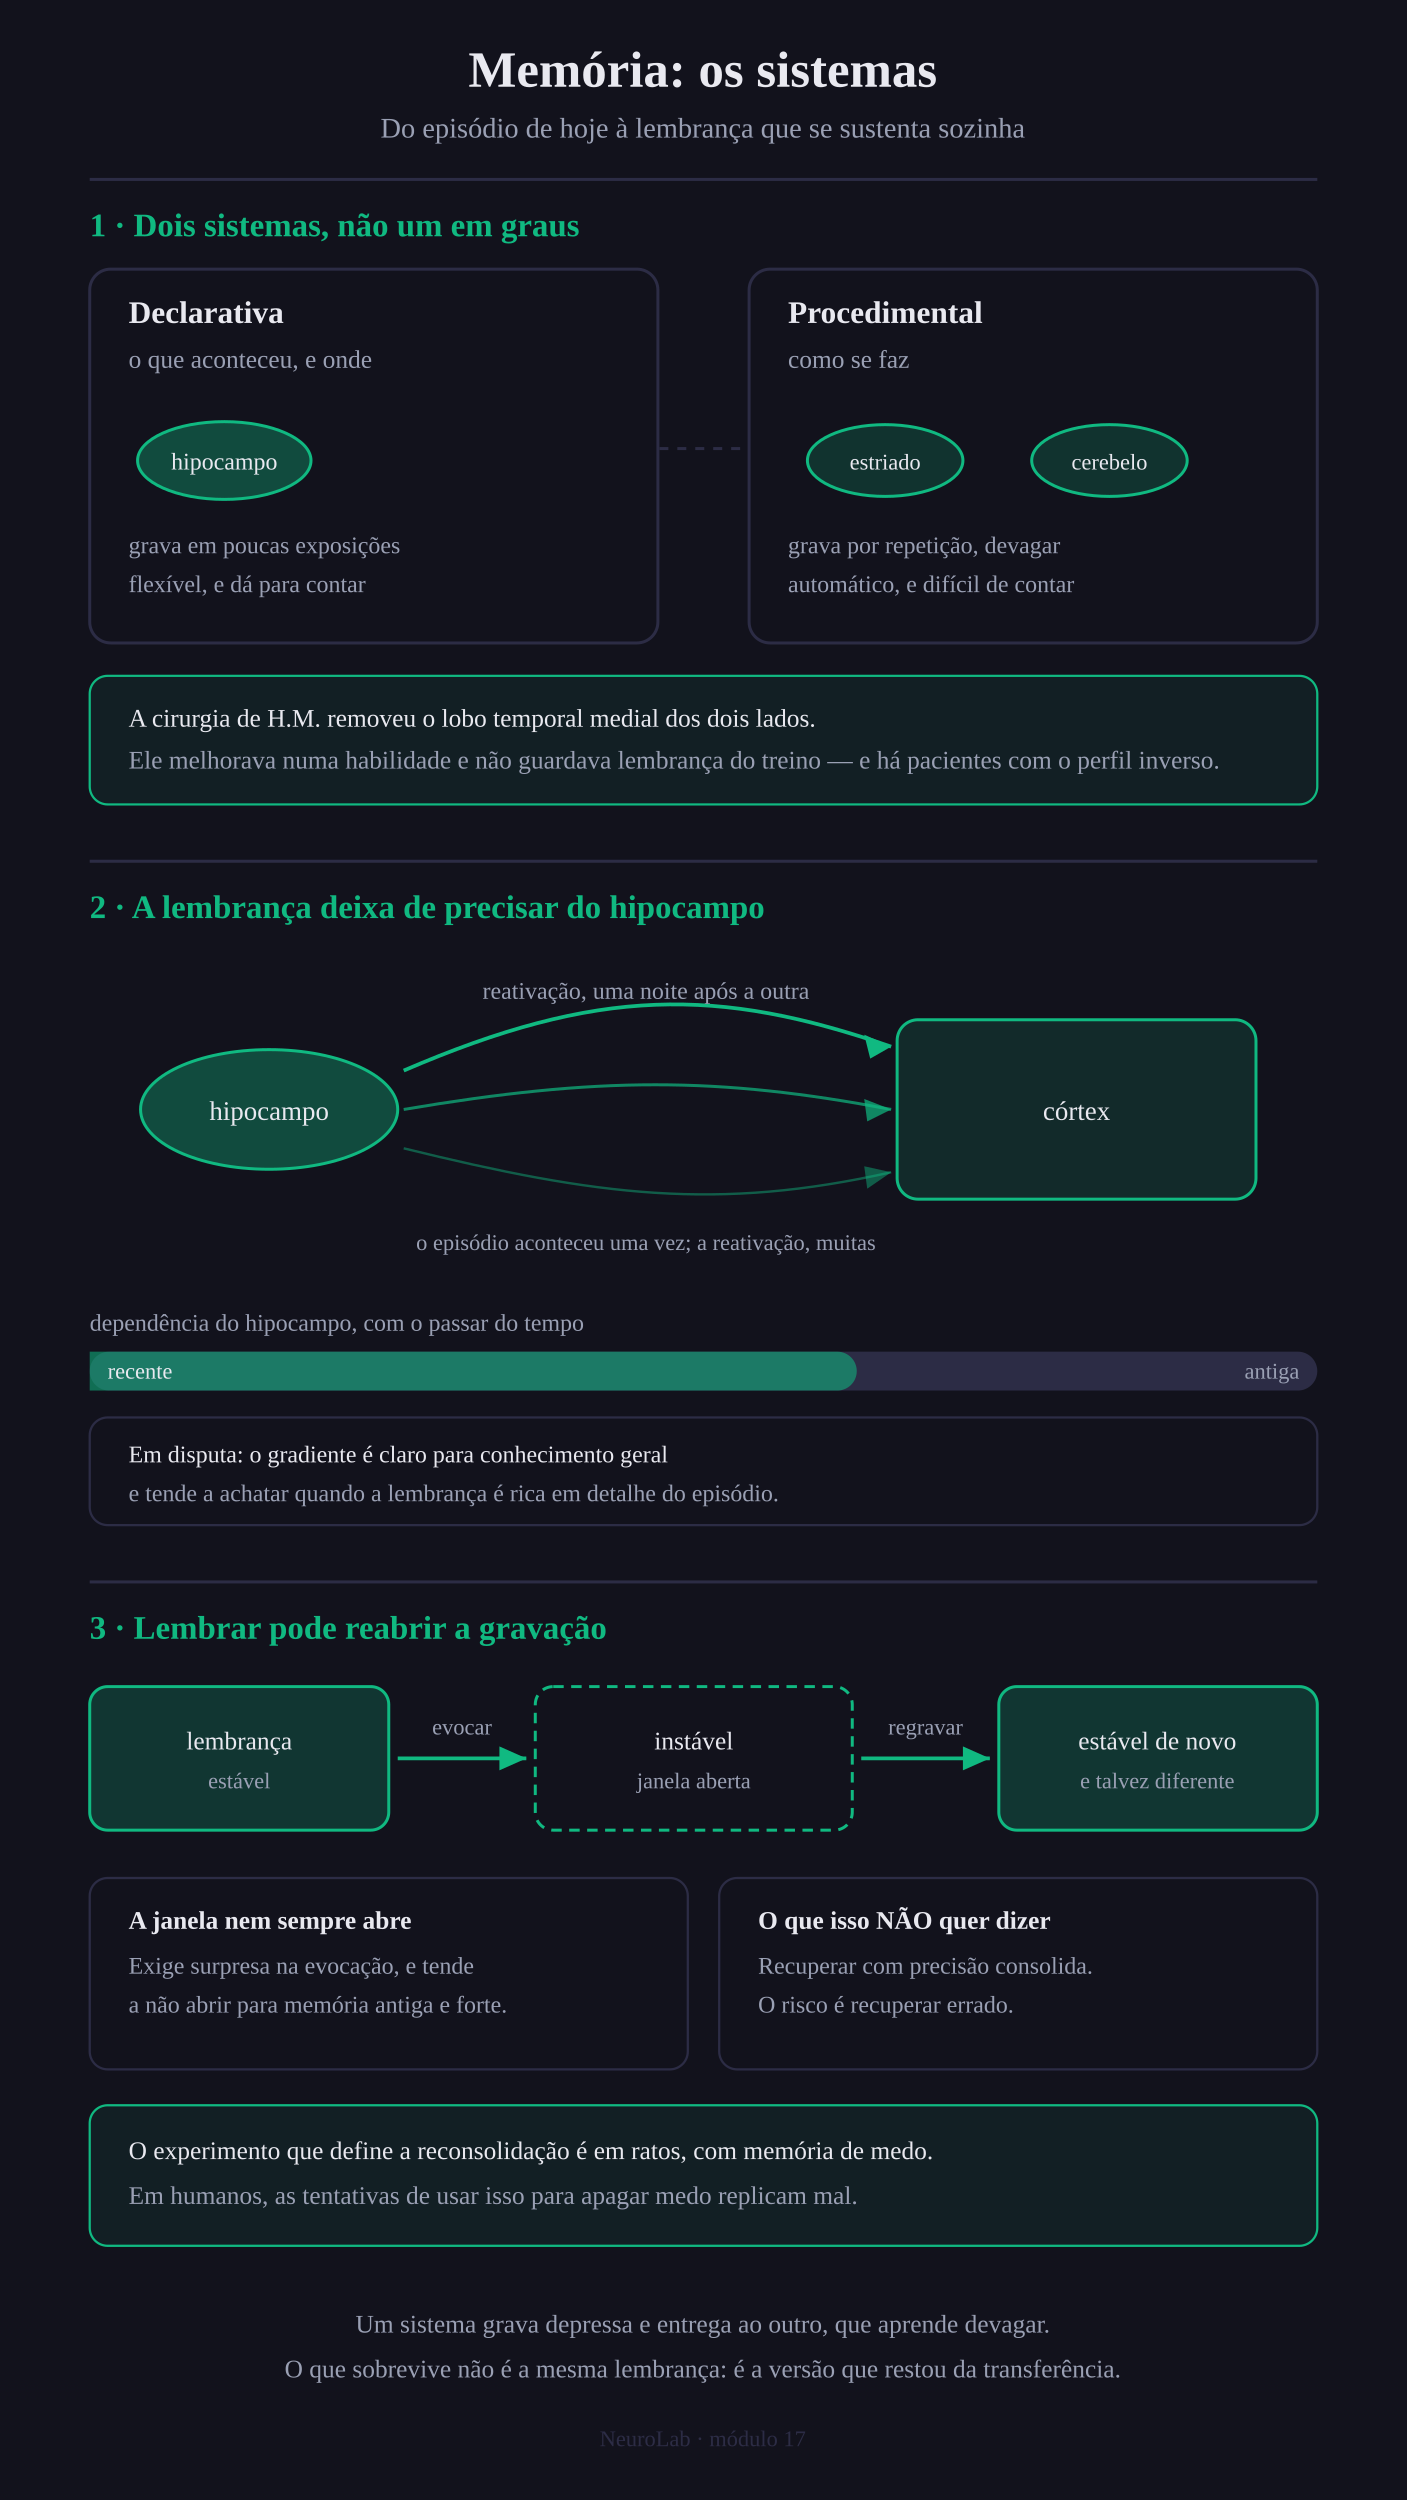
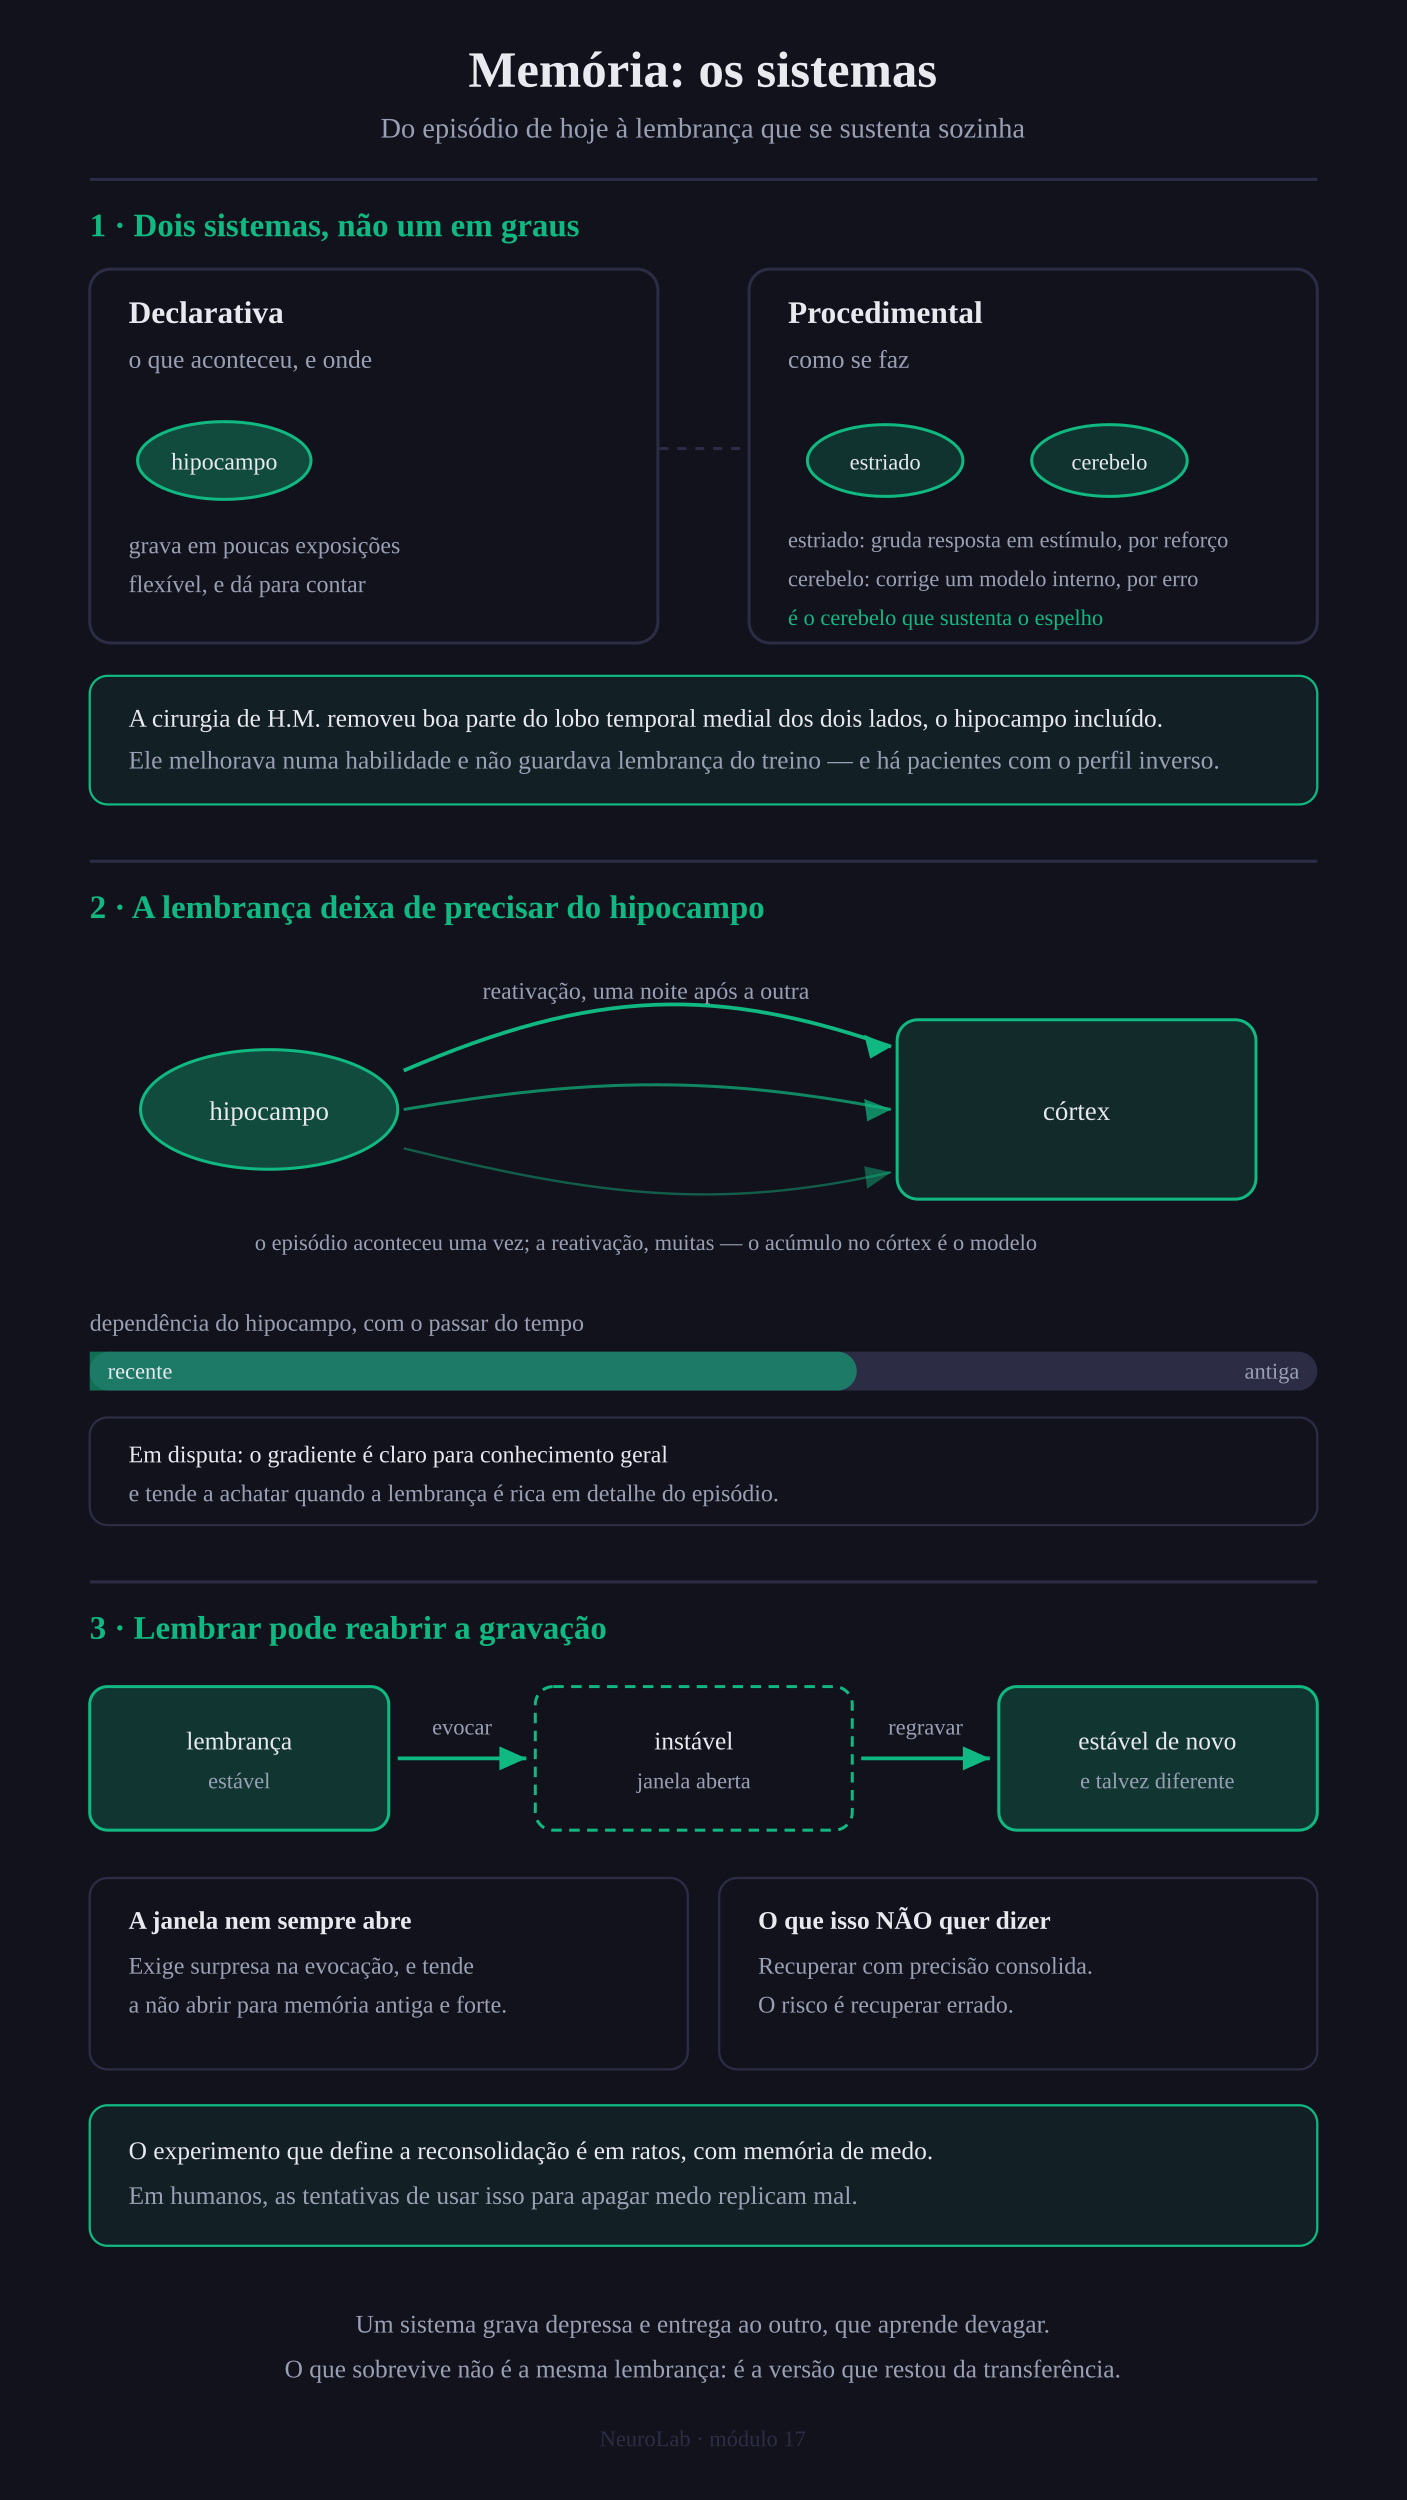
<svg xmlns="http://www.w3.org/2000/svg" width="941" height="1672" viewBox="0 0 941 1672" role="img" aria-label="Infográfico do módulo Memória: os sistemas">
  <rect width="941" height="1672" fill="#12121c" />
  <text x="470" y="58" text-anchor="middle" fill="#e9e9f0" font-size="34" font-weight="700">Memória: os sistemas</text>
  <text x="470" y="92" text-anchor="middle" fill="#9aa0b4" font-size="19">Do episódio de hoje à lembrança que se sustenta sozinha</text>
  <line x1="60" y1="120" x2="881" y2="120" stroke="#2c2c45" stroke-width="2" />
  <text x="60" y="158" fill="#10b981" font-size="22" font-weight="700">1 · Dois sistemas, não um em graus</text>
  <rect x="60" y="180" width="380" height="250" rx="14" fill="none" stroke="#2c2c45" stroke-width="2" />
  <text x="86" y="216" fill="#e9e9f0" font-size="21" font-weight="700">Declarativa</text>
  <text x="86" y="246" fill="#9aa0b4" font-size="17">o que aconteceu, e onde</text>
  <ellipse cx="150" cy="308" rx="58" ry="26" fill="#10b981" fill-opacity=".34" stroke="#10b981" stroke-width="2" />
  <text x="150" y="314" text-anchor="middle" fill="#e9e9f0" font-size="16">hipocampo</text>
  <text x="86" y="370" fill="#9aa0b4" font-size="16">grava em poucas exposições</text>
  <text x="86" y="396" fill="#9aa0b4" font-size="16">flexível, e dá para contar</text>
  <rect x="501" y="180" width="380" height="250" rx="14" fill="none" stroke="#2c2c45" stroke-width="2" />
  <text x="527" y="216" fill="#e9e9f0" font-size="21" font-weight="700">Procedimental</text>
  <text x="527" y="246" fill="#9aa0b4" font-size="17">como se faz</text>
  <ellipse cx="592" cy="308" rx="52" ry="24" fill="#10b981" fill-opacity=".2" stroke="#10b981" stroke-width="2" />
  <text x="592" y="314" text-anchor="middle" fill="#e9e9f0" font-size="15">estriado</text>
  <ellipse cx="742" cy="308" rx="52" ry="24" fill="#10b981" fill-opacity=".2" stroke="#10b981" stroke-width="2" />
  <text x="742" y="314" text-anchor="middle" fill="#e9e9f0" font-size="15">cerebelo</text>
-   <text x="527" y="370" fill="#9aa0b4" font-size="16">grava por repetição, devagar</text>
-   <text x="527" y="396" fill="#9aa0b4" font-size="16">automático, e difícil de contar</text>
+   <text x="527" y="366" fill="#9aa0b4" font-size="15">estriado: gruda resposta em estímulo, por reforço</text>
+   <text x="527" y="392" fill="#9aa0b4" font-size="15">cerebelo: corrige um modelo interno, por erro</text>
+   <text x="527" y="418" fill="#10b981" font-size="15">é o cerebelo que sustenta o espelho</text>
  <path d="M441 300 L500 300" stroke="#2c2c45" stroke-width="2" stroke-dasharray="6 6" />
  <rect x="60" y="452" width="821" height="86" rx="12" fill="#10b981" fill-opacity=".08" stroke="#10b981" stroke-width="1.5" />
-   <text x="86" y="486" fill="#e9e9f0" font-size="17">A cirurgia de H.M. removeu o lobo temporal medial dos dois lados.</text>
+   <text x="86" y="486" fill="#e9e9f0" font-size="17">A cirurgia de H.M. removeu boa parte do lobo temporal medial dos dois lados, o hipocampo incluído.</text>
  <text x="86" y="514" fill="#9aa0b4" font-size="17">Ele melhorava numa habilidade e não guardava lembrança do treino — e há pacientes com o perfil inverso.</text>
  <line x1="60" y1="576" x2="881" y2="576" stroke="#2c2c45" stroke-width="2" />
  <text x="60" y="614" fill="#10b981" font-size="22" font-weight="700">2 · A lembrança deixa de precisar do hipocampo</text>
  <ellipse cx="180" cy="742" rx="86" ry="40" fill="#10b981" fill-opacity=".34" stroke="#10b981" stroke-width="2" />
  <text x="180" y="749" text-anchor="middle" fill="#e9e9f0" font-size="18">hipocampo</text>
  <rect x="600" y="682" width="240" height="120" rx="14" fill="#10b981" fill-opacity=".14" stroke="#10b981" stroke-width="2" />
  <text x="720" y="749" text-anchor="middle" fill="#e9e9f0" font-size="18">córtex</text>
  <path d="M270 716 C400 660 480 660 596 700" fill="none" stroke="#10b981" stroke-width="2.5" />
  <polygon points="596,700 578,692 582,708" fill="#10b981" />
  <path d="M270 742 C400 720 480 720 596 742" fill="none" stroke="#10b981" stroke-width="2" opacity=".7" />
  <polygon points="596,742 578,735 580,750" fill="#10b981" opacity=".7" />
  <path d="M270 768 C400 800 480 810 596 784" fill="none" stroke="#10b981" stroke-width="1.6" opacity=".45" />
  <polygon points="596,784 578,780 580,795" fill="#10b981" opacity=".45" />
  <text x="432" y="668" text-anchor="middle" fill="#9aa0b4" font-size="16">reativação, uma noite após a outra</text>
-   <text x="432" y="836" text-anchor="middle" fill="#9aa0b4" font-size="15">o episódio aconteceu uma vez; a reativação, muitas</text>
+   <text x="432" y="836" text-anchor="middle" fill="#9aa0b4" font-size="15">o episódio aconteceu uma vez; a reativação, muitas — o acúmulo no córtex é o modelo</text>
  <text x="60" y="890" fill="#9aa0b4" font-size="16">dependência do hipocampo, com o passar do tempo</text>
  <rect x="60" y="904" width="821" height="26" rx="13" fill="#2c2c45" />
  <path d="M60 904 h500 a13 13 0 0 1 0 26 h-500 z" fill="#10b981" fill-opacity=".55" />
  <text x="72" y="922" fill="#e9e9f0" font-size="15">recente</text>
  <text x="869" y="922" text-anchor="end" fill="#9aa0b4" font-size="15">antiga</text>
  <rect x="60" y="948" width="821" height="72" rx="12" fill="none" stroke="#2c2c45" stroke-width="1.5" />
  <text x="86" y="978" fill="#e9e9f0" font-size="16">Em disputa: o gradiente é claro para conhecimento geral</text>
  <text x="86" y="1004" fill="#9aa0b4" font-size="16">e tende a achatar quando a lembrança é rica em detalhe do episódio.</text>
  <line x1="60" y1="1058" x2="881" y2="1058" stroke="#2c2c45" stroke-width="2" />
  <text x="60" y="1096" fill="#10b981" font-size="22" font-weight="700">3 · Lembrar pode reabrir a gravação</text>
  <rect x="60" y="1128" width="200" height="96" rx="12" fill="#10b981" fill-opacity=".22" stroke="#10b981" stroke-width="2" />
  <text x="160" y="1170" text-anchor="middle" fill="#e9e9f0" font-size="17">lembrança</text>
  <text x="160" y="1196" text-anchor="middle" fill="#9aa0b4" font-size="15">estável</text>
  <path d="M266 1176 L352 1176" stroke="#10b981" stroke-width="2.5" />
  <polygon points="352,1176 334,1168 334,1184" fill="#10b981" />
  <text x="309" y="1160" text-anchor="middle" fill="#9aa0b4" font-size="15">evocar</text>
  <rect x="358" y="1128" width="212" height="96" rx="12" fill="none" stroke="#10b981" stroke-width="2" stroke-dasharray="7 5" />
  <text x="464" y="1170" text-anchor="middle" fill="#e9e9f0" font-size="17">instável</text>
  <text x="464" y="1196" text-anchor="middle" fill="#9aa0b4" font-size="15">janela aberta</text>
  <path d="M576 1176 L662 1176" stroke="#10b981" stroke-width="2.5" />
  <polygon points="662,1176 644,1168 644,1184" fill="#10b981" />
  <text x="619" y="1160" text-anchor="middle" fill="#9aa0b4" font-size="15">regravar</text>
  <rect x="668" y="1128" width="213" height="96" rx="12" fill="#10b981" fill-opacity=".22" stroke="#10b981" stroke-width="2" />
  <text x="774" y="1170" text-anchor="middle" fill="#e9e9f0" font-size="17">estável de novo</text>
  <text x="774" y="1196" text-anchor="middle" fill="#9aa0b4" font-size="15">e talvez diferente</text>
  <rect x="60" y="1256" width="400" height="128" rx="12" fill="none" stroke="#2c2c45" stroke-width="1.5" />
  <text x="86" y="1290" fill="#e9e9f0" font-size="17" font-weight="700">A janela nem sempre abre</text>
  <text x="86" y="1320" fill="#9aa0b4" font-size="16">Exige surpresa na evocação, e tende</text>
  <text x="86" y="1346" fill="#9aa0b4" font-size="16">a não abrir para memória antiga e forte.</text>
  <rect x="481" y="1256" width="400" height="128" rx="12" fill="none" stroke="#2c2c45" stroke-width="1.5" />
  <text x="507" y="1290" fill="#e9e9f0" font-size="17" font-weight="700">O que isso NÃO quer dizer</text>
  <text x="507" y="1320" fill="#9aa0b4" font-size="16">Recuperar com precisão consolida.</text>
  <text x="507" y="1346" fill="#9aa0b4" font-size="16">O risco é recuperar errado.</text>
  <rect x="60" y="1408" width="821" height="94" rx="12" fill="#10b981" fill-opacity=".08" stroke="#10b981" stroke-width="1.5" />
  <text x="86" y="1444" fill="#e9e9f0" font-size="17">O experimento que define a reconsolidação é em ratos, com memória de medo.</text>
  <text x="86" y="1474" fill="#9aa0b4" font-size="17">Em humanos, as tentativas de usar isso para apagar medo replicam mal.</text>
  <text x="470" y="1560" text-anchor="middle" fill="#9aa0b4" font-size="17">Um sistema grava depressa e entrega ao outro, que aprende devagar.</text>
  <text x="470" y="1590" text-anchor="middle" fill="#9aa0b4" font-size="17">O que sobrevive não é a mesma lembrança: é a versão que restou da transferência.</text>
  <text x="470" y="1636" text-anchor="middle" fill="#2c2c45" font-size="15">NeuroLab · módulo 17</text>
</svg>
